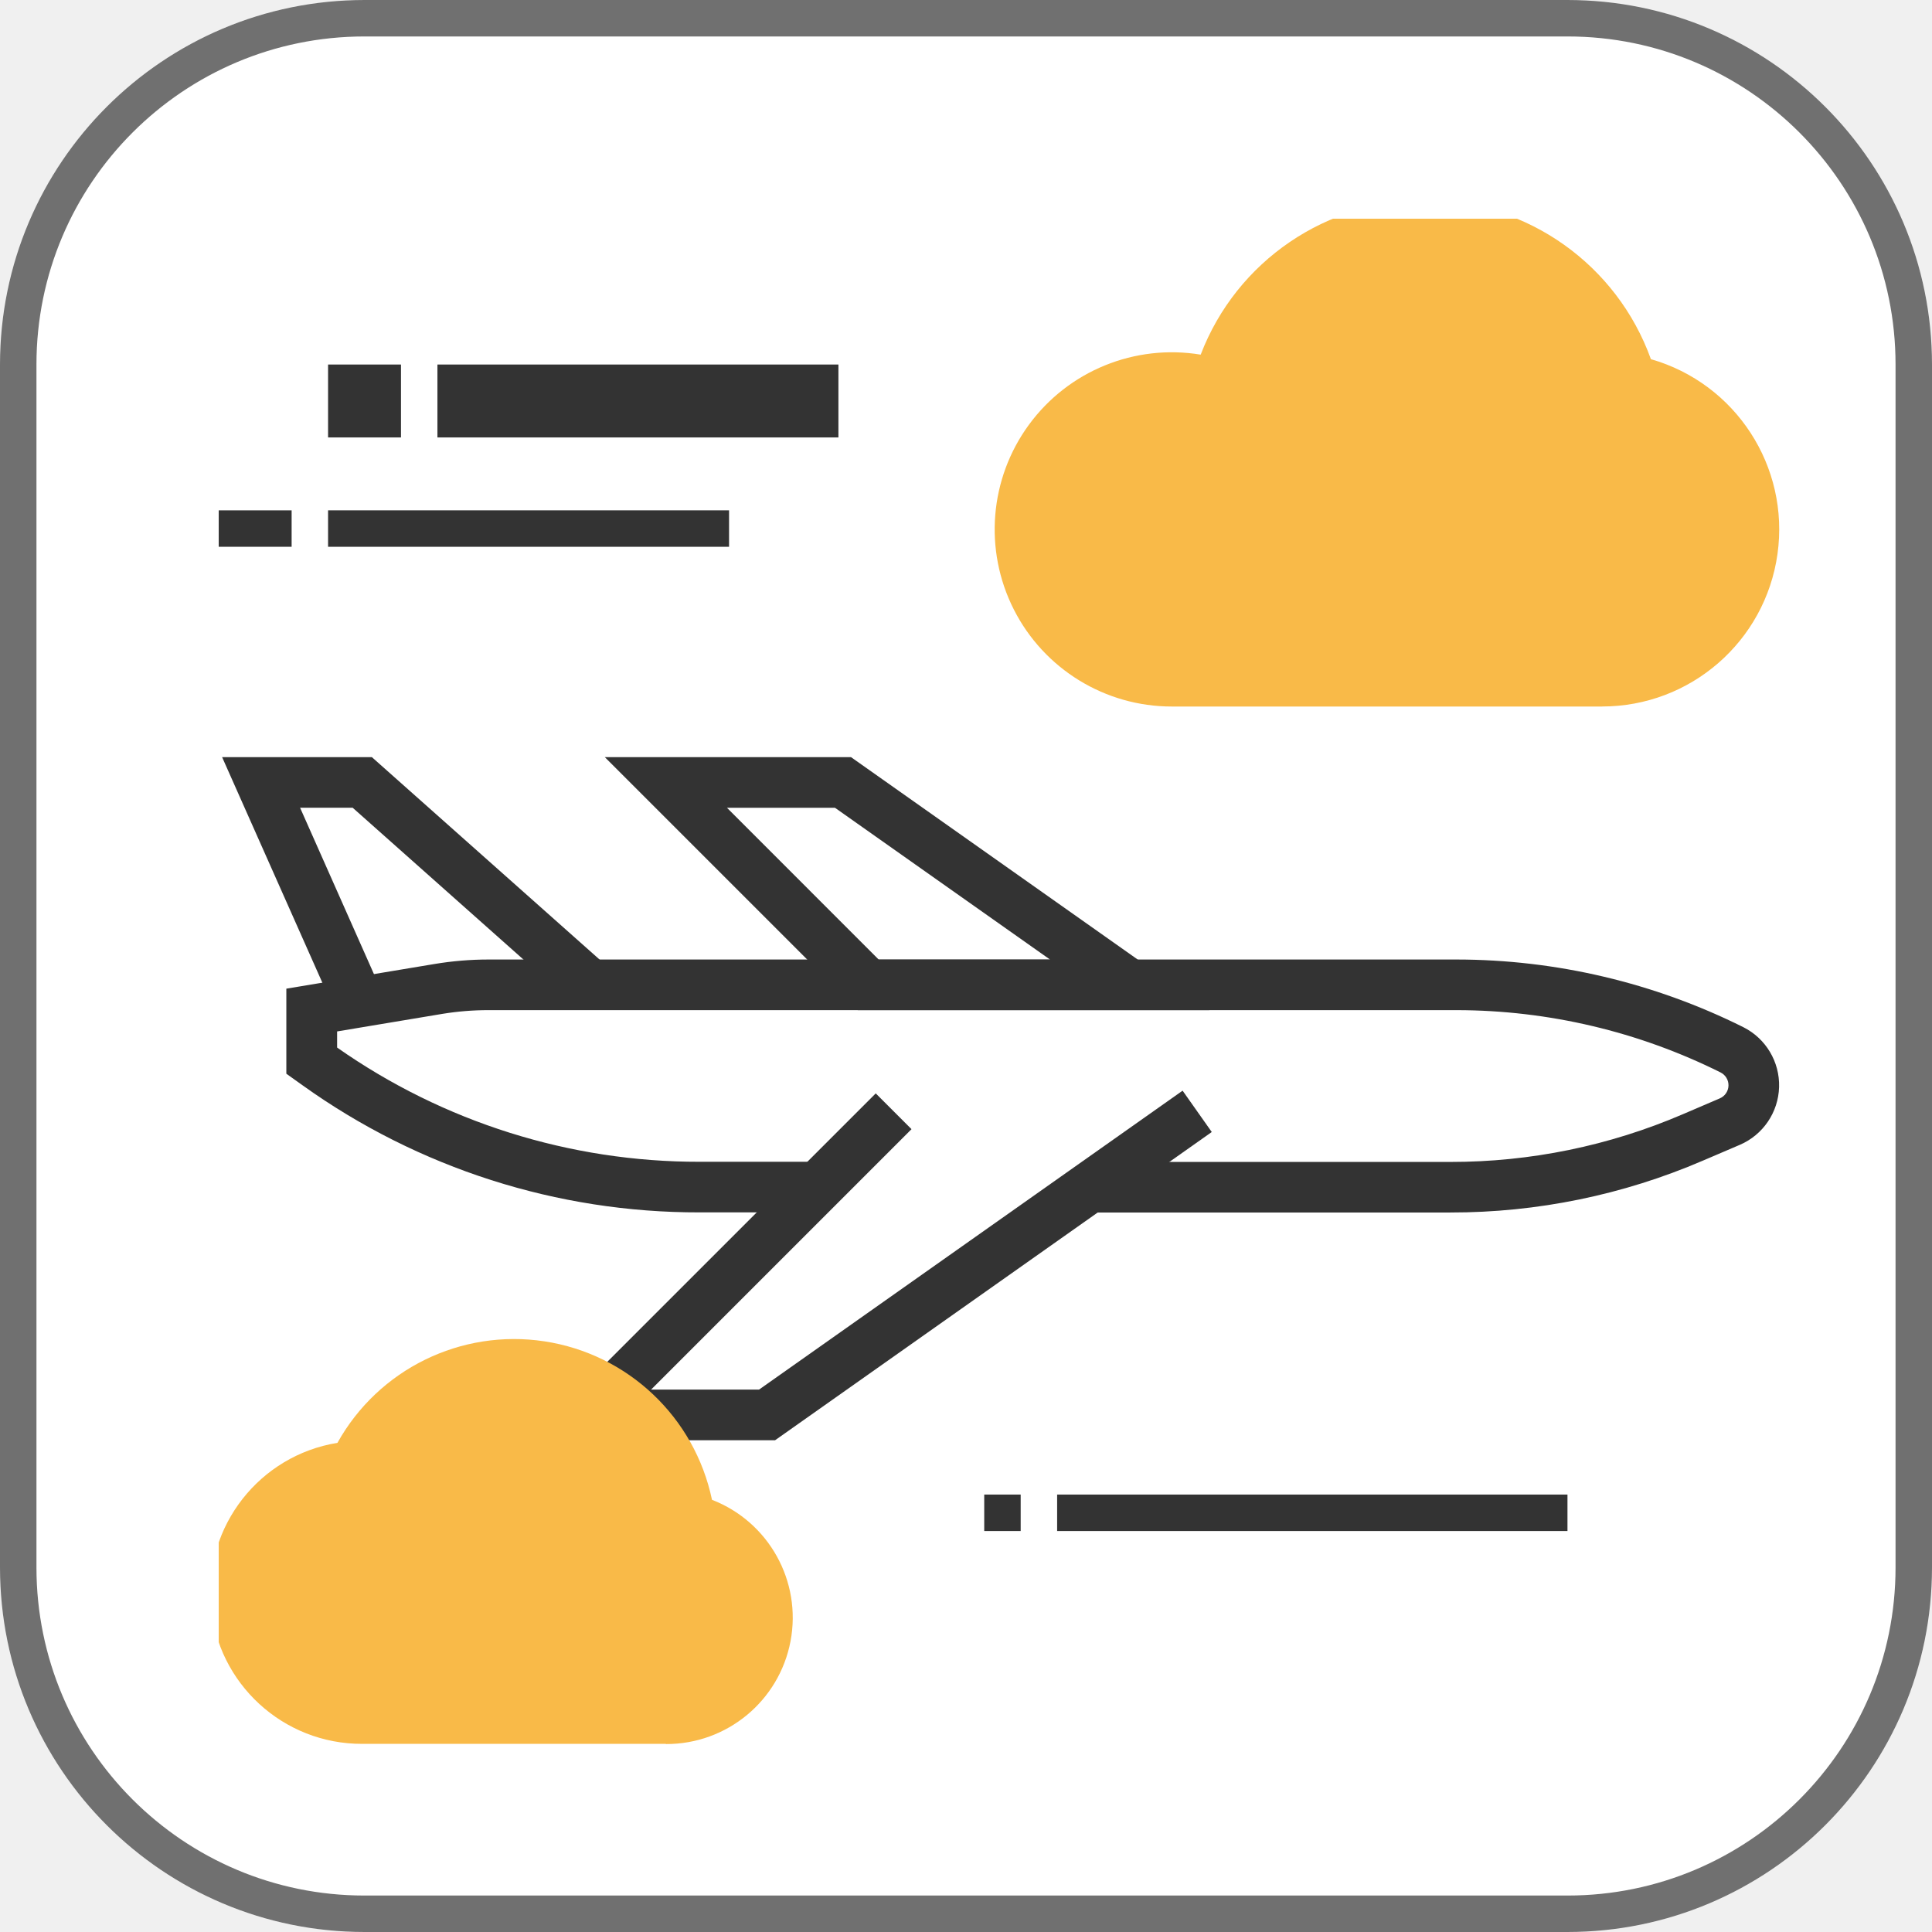
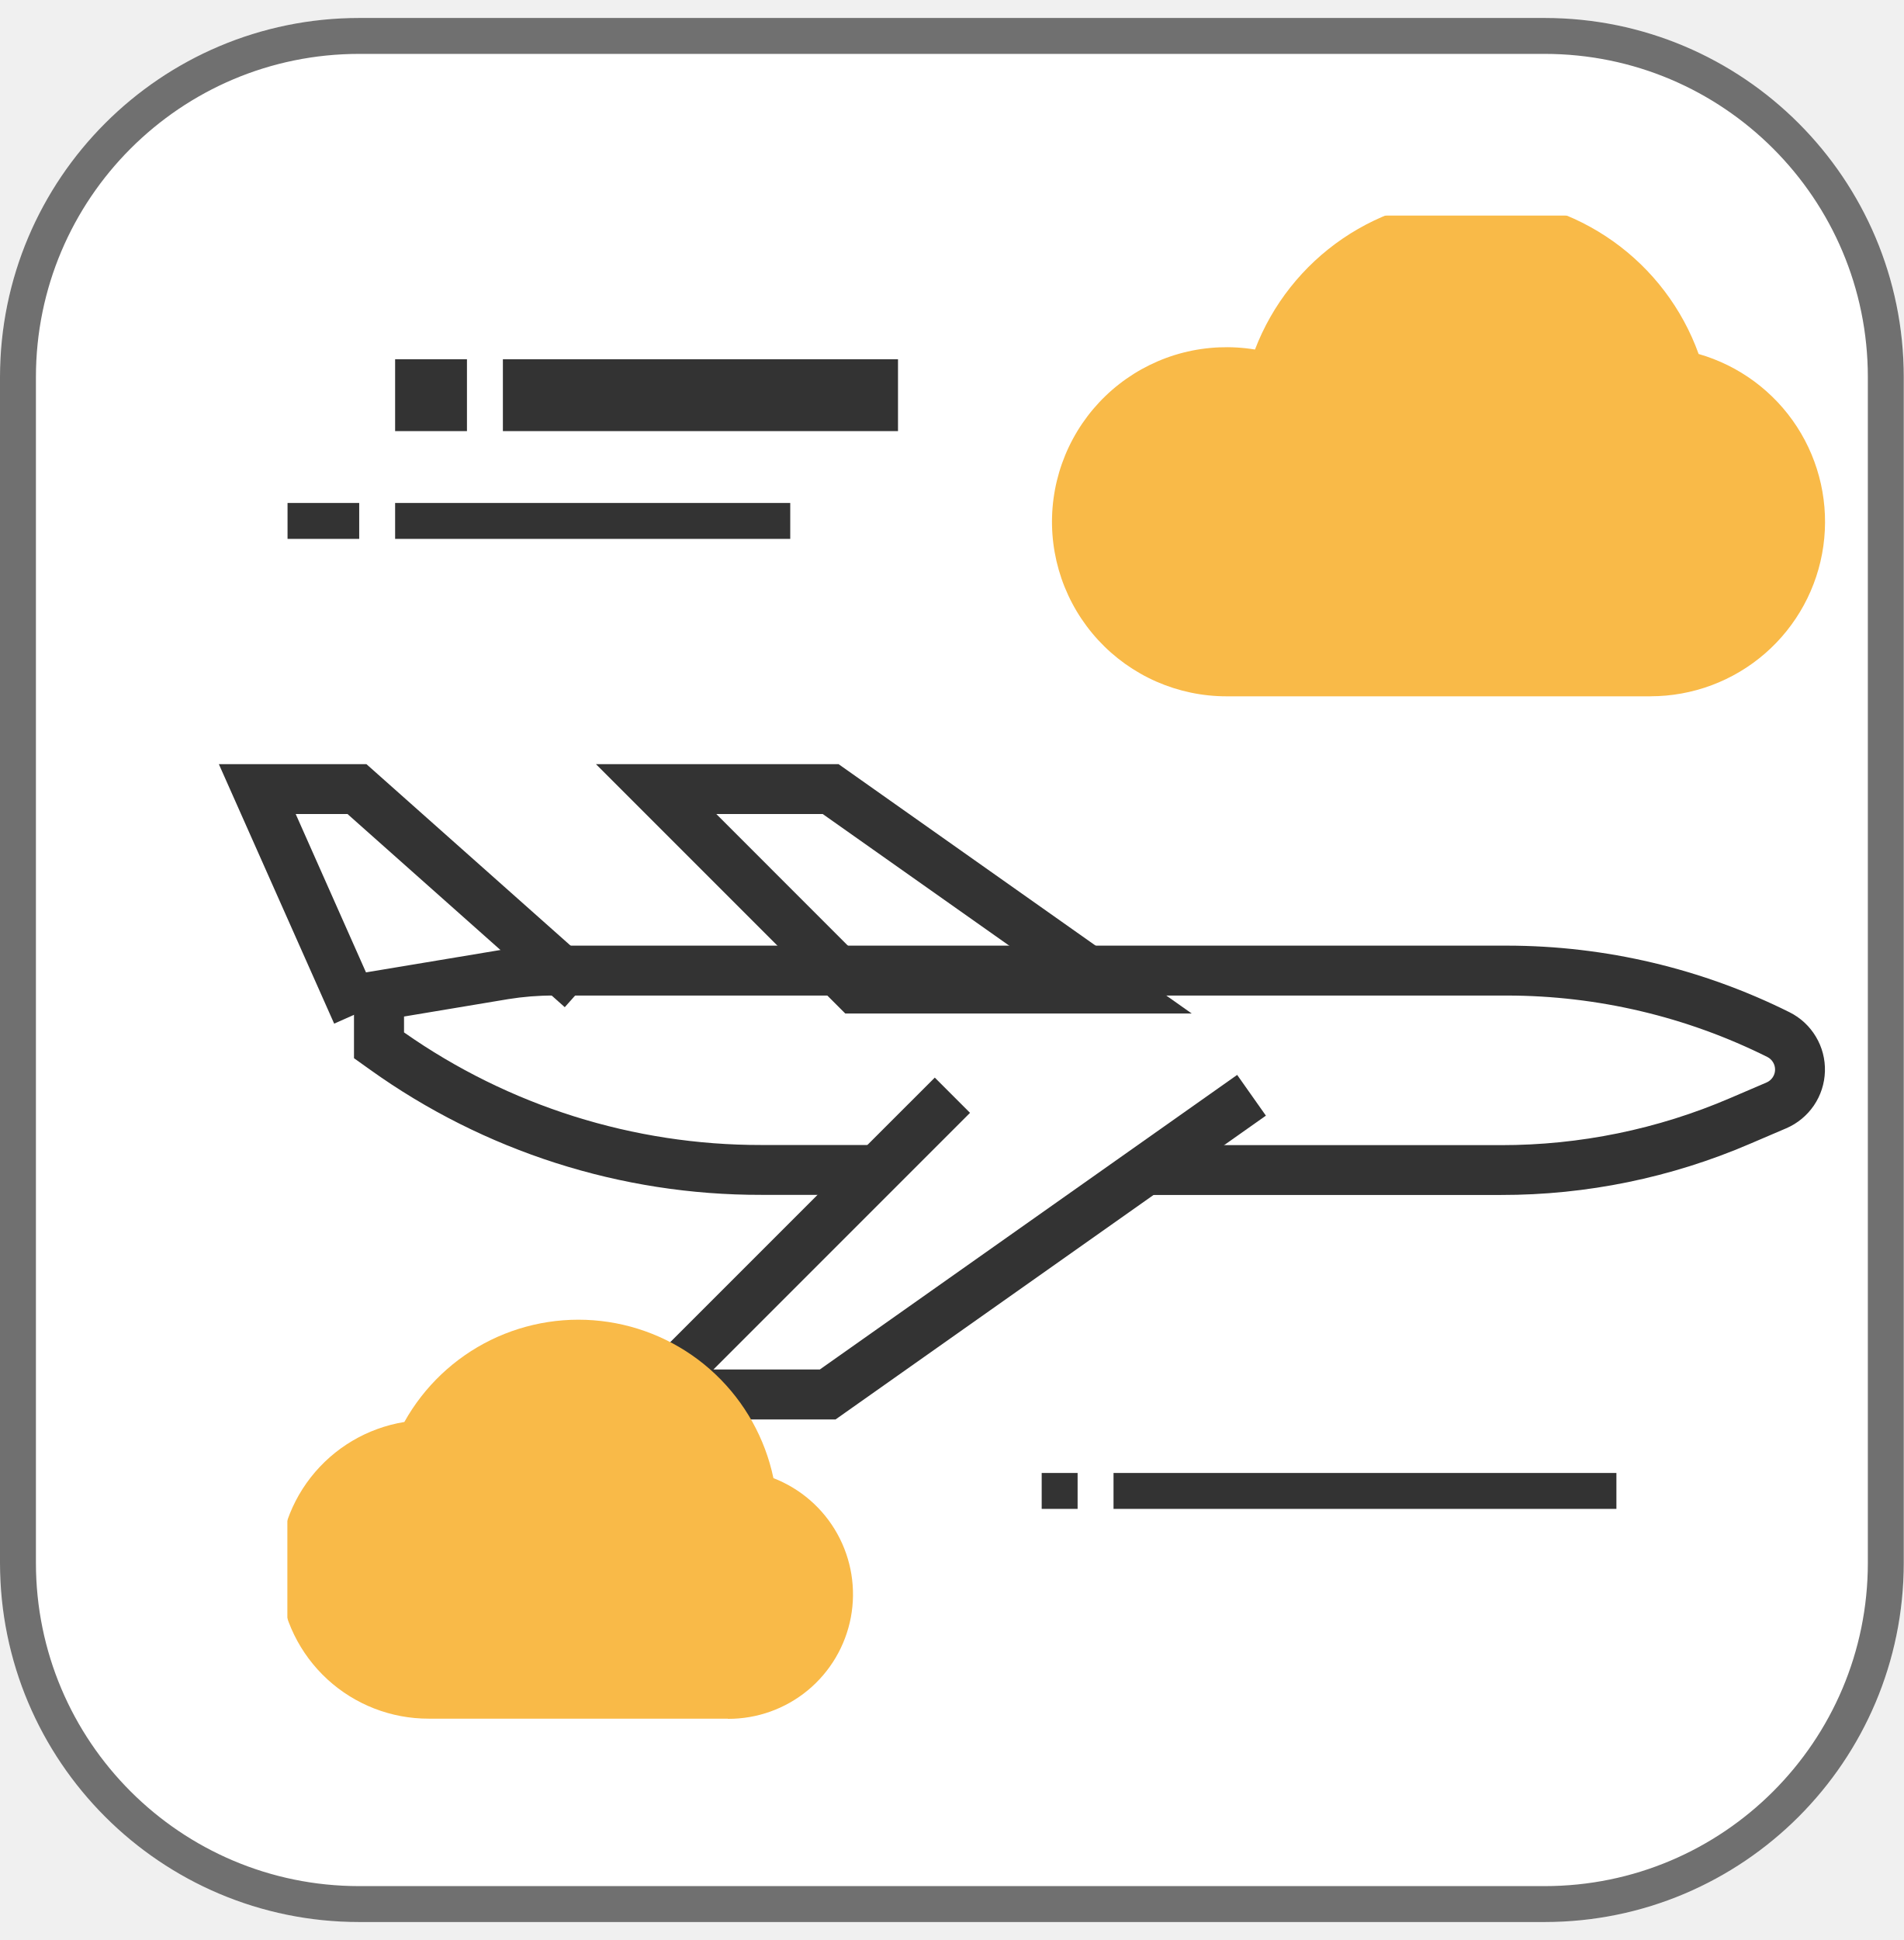
- <svg xmlns="http://www.w3.org/2000/svg" data-name="구성 요소 16 – 1" width="53" height="53">
+ <svg xmlns="http://www.w3.org/2000/svg" width="53" height="54" viewBox="0 0 53 54" fill="none">
+   <g clip-path="url(#clip0_217_32)">
+     <path d="M43 0.5H10C4.477 0.5 0 4.977 0 10.5V43.5C0 49.023 4.477 53.5 10 53.5H43C48.523 53.5 53 49.023 53 43.5V10.5C53 4.977 48.523 0.5 43 0.5Z" fill="white" />
+     <path d="M43 1H10C4.753 1 0.5 5.253 0.5 10.5V43.5C0.5 48.747 4.753 53 10 53H43C48.247 53 52.5 48.747 52.5 43.5V10.5C52.5 5.253 48.247 1 43 1Z" stroke="#707070" />
+     <mask id="mask0_217_32" style="mask-type:luminance" maskUnits="userSpaceOnUse" x="8" y="6" width="43" height="42">
+       <path d="M8 6H51V48H8V6Z" fill="white" />
+     </mask>
+     <g mask="url(#mask0_217_32)">
+       <path d="M41.788 33.263H31.888V31.875H41.788C43.981 31.877 46.151 31.432 48.165 30.566L49.18 30.131C49.249 30.101 49.307 30.053 49.349 29.991C49.392 29.929 49.415 29.856 49.417 29.782C49.419 29.707 49.4 29.633 49.361 29.569C49.323 29.505 49.267 29.453 49.2 29.42C46.952 28.299 44.474 27.714 41.962 27.711H15.403C14.983 27.71 14.563 27.744 14.148 27.811L11.248 28.295V28.737C14.161 30.782 17.636 31.877 21.196 31.871H24.436V33.259H21.196C17.288 33.268 13.476 32.048 10.299 29.772L9.855 29.455V27.122L13.92 26.445C14.41 26.363 14.906 26.322 15.403 26.322H41.963C44.691 26.325 47.381 26.96 49.822 28.177C50.126 28.329 50.379 28.564 50.553 28.856C50.728 29.147 50.815 29.482 50.805 29.821C50.795 30.161 50.689 30.49 50.498 30.771C50.307 31.051 50.04 31.272 49.728 31.406L48.711 31.841C46.524 32.781 44.168 33.265 41.788 33.262" fill="#333333" />
+       <path d="M23.262 39.51H19.208L19.008 39.31C18.818 39.124 18.61 38.956 18.388 38.81L17.677 38.341L26.024 29.995L27.005 30.976L19.861 38.12H22.823L34.442 29.92L35.242 31.054L23.262 39.51Z" fill="#333333" />
+       <path d="M31 41H45V42H31V41Z" fill="#333333" />
+       <path d="M20.266 47.839H11.937C10.892 47.842 9.884 47.451 9.114 46.744C8.344 46.037 7.868 45.066 7.783 44.024C7.697 42.983 8.007 41.947 8.651 41.123C9.295 40.3 10.225 39.749 11.257 39.581C11.807 38.594 12.646 37.798 13.661 37.3C14.676 36.803 15.819 36.627 16.937 36.797C18.055 36.967 19.094 37.474 19.915 38.251C20.736 39.028 21.3 40.038 21.532 41.144C22.288 41.437 22.917 41.985 23.31 42.693C23.704 43.401 23.837 44.225 23.687 45.021C23.536 45.817 23.112 46.535 22.487 47.051C21.862 47.567 21.076 47.847 20.266 47.844" fill="#F9BA48" />
+       <path d="M45.947 19.382H34.147C33.475 19.382 32.811 19.243 32.196 18.974C31.581 18.704 31.028 18.31 30.573 17.816C30.118 17.322 29.77 16.739 29.551 16.104C29.333 15.469 29.248 14.796 29.303 14.126C29.358 13.457 29.551 12.806 29.87 12.215C30.189 11.624 30.627 11.105 31.157 10.692C31.686 10.279 32.295 9.98 32.946 9.814C33.597 9.649 34.275 9.62 34.938 9.729C35.419 8.473 36.272 7.395 37.384 6.638C38.495 5.882 39.812 5.483 41.157 5.497C42.501 5.51 43.809 5.935 44.906 6.714C46.002 7.492 46.834 8.588 47.289 9.853C48.415 10.176 49.387 10.895 50.025 11.877C50.663 12.86 50.924 14.04 50.761 15.2C50.598 16.36 50.021 17.422 49.137 18.19C48.253 18.958 47.12 19.381 45.949 19.381" fill="#F9BA48" />
+       <path d="M29 41H30V42H29V41Z" fill="#333333" />
+       <path d="M14 10H25V12H14V10Z" fill="#333333" />
+       <path d="M11 10H13V12H11V10Z" fill="#333333" />
+       <path d="M11 14H22V15H11V14Z" fill="#333333" />
+       <path d="M8 14H10V15H8V14Z" fill="#333333" />
+     </g>
+     <path d="M6.093 21.27L9.303 28.493L10.572 27.929L8.232 22.658H9.674L15.723 28.035L16.645 26.998L10.201 21.27H6.093Z" fill="#333333" />
+     <path d="M33.177 28.211H23.532L16.591 21.27H23.345L33.177 28.211ZM24.105 26.823H28.805L22.905 22.659H19.942L24.105 26.823Z" fill="#333333" />
+   </g>
  <defs>
-     <clipPath id="a">
-       <path data-name="사각형 1010" transform="translate(.227 .5)" fill="none" d="M0 0h43v42H0z" />
+     <clipPath id="clip0_217_32">
+       <rect width="53" height="53" fill="white" transform="translate(0 0.5)" />
    </clipPath>
  </defs>
-   <g data-name="그룹 28">
-     <g data-name="사각형 661" fill="#fff" stroke="#707070">
-       <rect width="53" height="53" rx="10" stroke="none" />
-       <rect x=".5" y=".5" width="52" height="52" rx="9.5" fill="none" />
-     </g>
-   </g>
-   <g data-name="그룹 222">
-     <g data-name="그룹 221" clip-path="url(#a)" transform="translate(5.773 5.5)">
-       <path data-name="패스 287" d="M34.015 27.763h-9.9v-1.388h9.9a16.1 16.1 0 0 0 6.377-1.309l1.015-.435a.392.392 0 0 0 .02-.711 16.267 16.267 0 0 0-7.238-1.709H7.63a7.763 7.763 0 0 0-1.255.1l-2.9.484v.442a17.257 17.257 0 0 0 9.948 3.134h3.24v1.388h-3.24a18.636 18.636 0 0 1-10.897-3.487l-.444-.317v-2.333l4.065-.677a9.066 9.066 0 0 1 1.483-.123h26.56a17.66 17.66 0 0 1 7.859 1.855 1.781 1.781 0 0 1-.094 3.229l-1.017.435a17.467 17.467 0 0 1-6.923 1.421" fill="#333" />
-       <path data-name="패스 288" d="M15.489 34.01h-4.054l-.2-.2a4.142 4.142 0 0 0-.62-.5l-.711-.469 8.347-8.346.981.981-7.144 7.144h2.962l11.619-8.2.8 1.134z" fill="#333" />
-       <path data-name="사각형 1004" fill="#333" d="M23.227 35.5h14v1h-14z" />
-       <path data-name="패스 289" d="M12.493 42.339H4.164a4.156 4.156 0 0 1-.68-8.258 5.547 5.547 0 0 1 10.275 1.563 3.467 3.467 0 0 1-1.266 6.7" fill="#f9ba48" />
-       <path data-name="패스 290" d="M38.174 13.882h-11.8a4.859 4.859 0 1 1 .791-9.653 6.588 6.588 0 0 1 12.351.124 4.858 4.858 0 0 1-1.34 9.528" fill="#f9ba48" />
-       <path data-name="사각형 1005" fill="#333" d="M21.227 35.5h1v1h-1z" />
-       <path data-name="사각형 1006" fill="#333" d="M6.227 4.5h11v2h-11z" />
-       <path data-name="사각형 1007" fill="#333" d="M3.227 4.5h2v2h-2z" />
-       <path data-name="사각형 1008" fill="#333" d="M3.227 8.5h11v1h-11z" />
-       <path data-name="사각형 1009" fill="#333" d="M.227 8.5h2v1h-2z" />
-     </g>
-   </g>
-   <g data-name="그룹 229" fill="#333">
-     <path data-name="패스 285" d="m6.093 20.77 3.21 7.223 1.269-.564-2.34-5.271h1.442l6.049 5.377.922-1.037-6.444-5.728z" />
-     <path data-name="패스 286" d="M33.177 27.711h-9.645l-6.941-6.941h6.754zm-9.072-1.388h4.7l-5.9-4.164h-2.963z" />
-   </g>
</svg>
